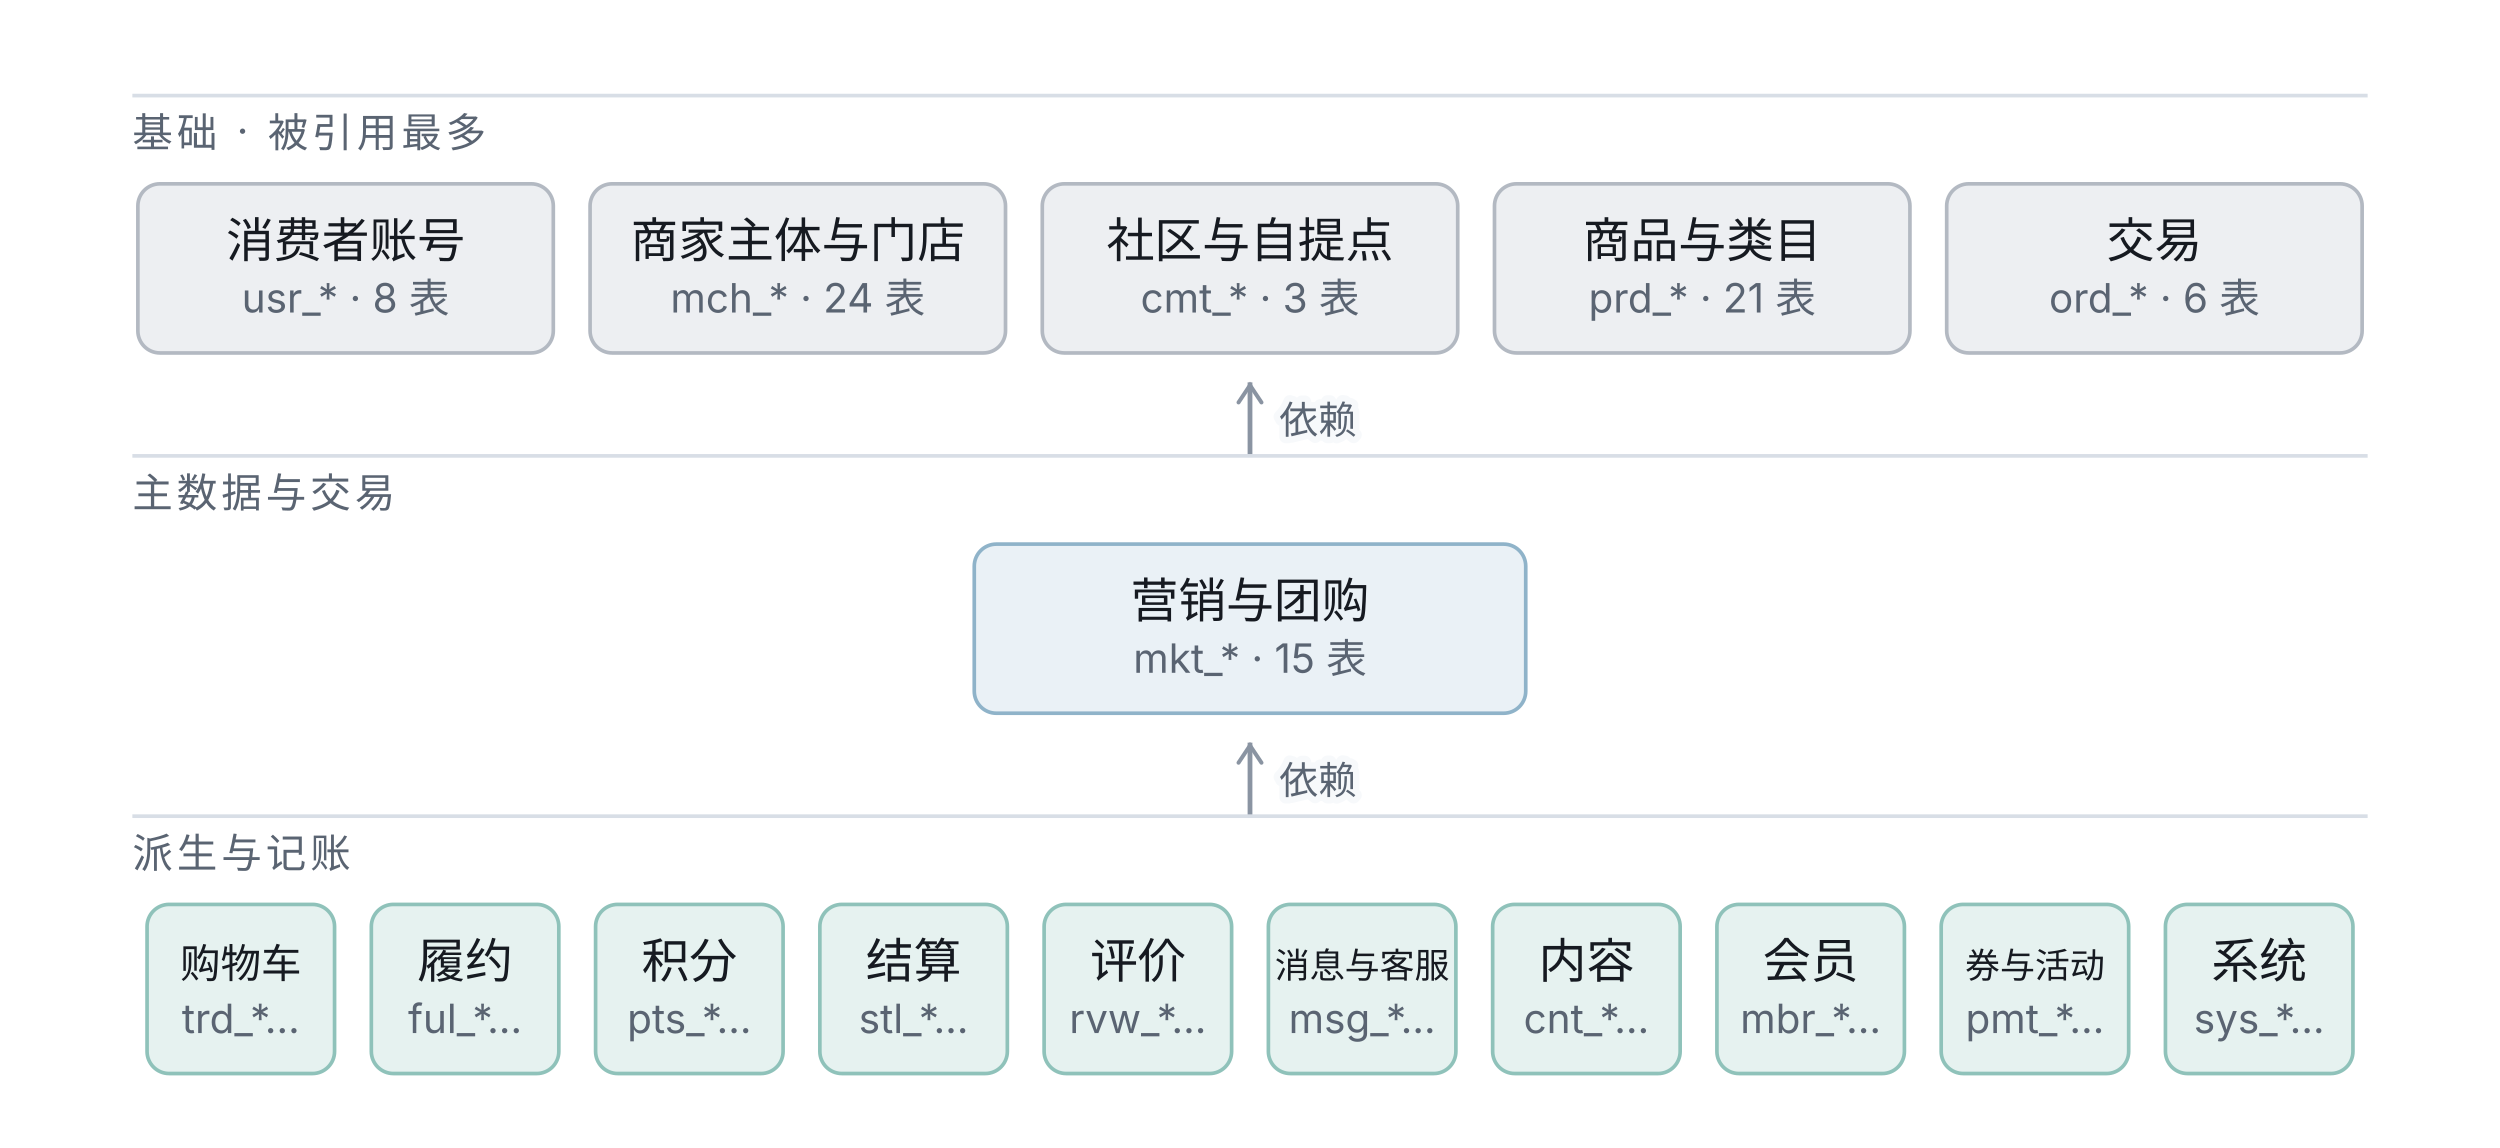
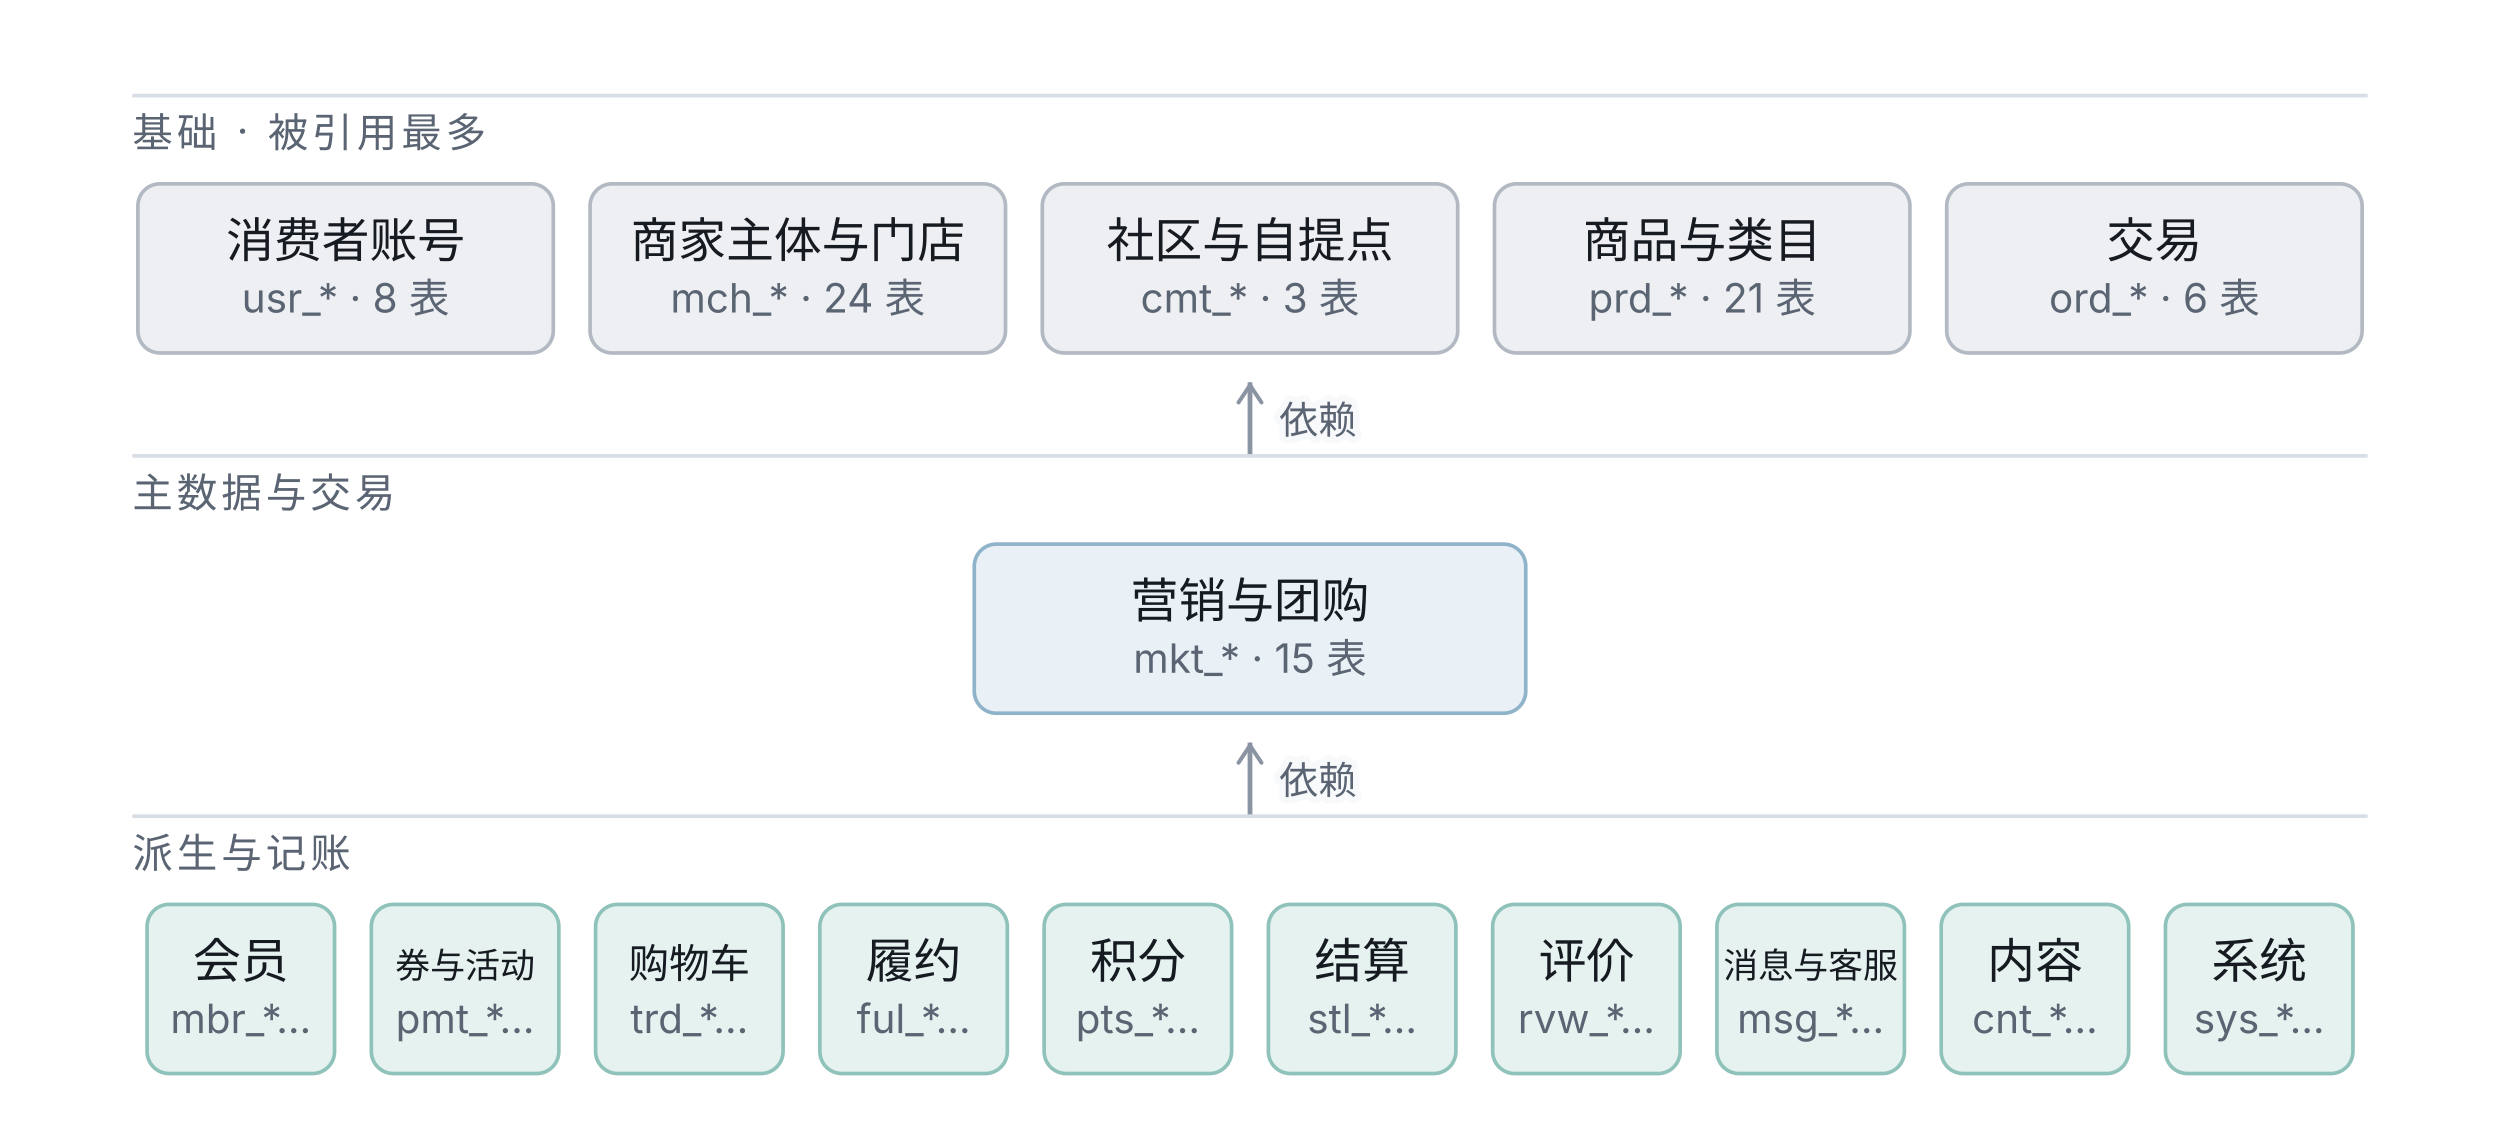
<svg xmlns="http://www.w3.org/2000/svg" width="680" height="312" viewBox="0 0 680 312" role="img" font-family="system-ui,-apple-system,'PingFang SC',sans-serif">
  <defs>
    <marker id="a" viewBox="0 0 10 10" refX="9" refY="5" markerWidth="6" markerHeight="6" orient="auto-start-reverse">
      <path d="M2 1L8 5L2 9" fill="none" stroke="#8A94A2" stroke-width="1.4" stroke-linecap="round" />
    </marker>
    <style>.n{font-weight:500;fill:#161A21}.s{font-size:11px;fill:#5A6472}
.l{font-size:10.5px;fill:#5A6472;paint-order:stroke;stroke:#F7F9FB;stroke-width:3.5;stroke-linejoin:round}.b{font-size:11px;fill:#5A6472;letter-spacing:.1em}
.ar{stroke:#8A94A2;stroke-width:1.3;fill:none}</style>
  </defs>
  <line x1="36" y1="26" x2="644" y2="26" stroke="#D8DEE6" />
  <text class="b" x="36" y="40">基础 · 被引用最多</text>
  <rect x="37.5" y="50" width="113" height="46" rx="6" fill="#EDEFF2" stroke="#B3B9C2" />
  <text class="n" x="94" y="70" text-anchor="middle" font-size="13">消费者账号</text>
  <text class="s" x="94" y="85" text-anchor="middle">usr_* · 8 表</text>
  <rect x="160.5" y="50" width="113" height="46" rx="6" fill="#EDEFF2" stroke="#B3B9C2" />
  <text class="n" x="217" y="70" text-anchor="middle" font-size="13">商家主体与门店</text>
  <text class="s" x="217" y="85" text-anchor="middle">mch_* · 24 表</text>
  <rect x="283.5" y="50" width="113" height="46" rx="6" fill="#EDEFF2" stroke="#B3B9C2" />
  <text class="n" x="340" y="70" text-anchor="middle" font-size="13">社区与自提点</text>
  <text class="s" x="340" y="85" text-anchor="middle">cmt_* · 3 表</text>
  <rect x="406.5" y="50" width="113" height="46" rx="6" fill="#EDEFF2" stroke="#B3B9C2" />
  <text class="n" x="463" y="70" text-anchor="middle" font-size="13">商品与类目</text>
  <text class="s" x="463" y="85" text-anchor="middle">prd_* · 21 表</text>
  <rect x="529.5" y="50" width="113" height="46" rx="6" fill="#EDEFF2" stroke="#B3B9C2" />
  <text class="n" x="586" y="70" text-anchor="middle" font-size="13">交易</text>
  <text class="s" x="586" y="85" text-anchor="middle">ord_* · 6 表</text>
  <line class="ar" x1="340" y1="124" x2="340" y2="104" marker-end="url(#a)" />
  <text class="l" x="348" y="118">依赖</text>
  <line x1="36" y1="124" x2="644" y2="124" stroke="#D8DEE6" />
  <text class="b" x="36" y="138">主数据与交易</text>
  <rect x="265" y="148" width="150" height="46" rx="6" fill="#EAF1F6" stroke="#8FB3C9" />
  <text class="n" x="340" y="168" text-anchor="middle" font-size="13">营销与团购</text>
  <text class="s" x="340" y="183" text-anchor="middle">mkt_* · 15 表</text>
  <line class="ar" x1="340" y1="222" x2="340" y2="202" marker-end="url(#a)" />
  <text class="l" x="348" y="216">依赖</text>
  <line x1="36" y1="222" x2="644" y2="222" stroke="#D8DEE6" />
  <text class="b" x="36" y="236">派生与记账</text>
  <rect x="40" y="246" width="51" height="46" rx="6" fill="#E6F2F0" stroke="#8FC2BA" />
-   <text class="n" x="65.5" y="266" text-anchor="middle" font-size="11">购物车</text>
-   <text class="s" x="65.5" y="281" text-anchor="middle">trd_*…</text>
+   <text class="n" x="65.5" y="266" text-anchor="middle" font-size="13">会员</text>
+   <text class="s" x="65.5" y="281" text-anchor="middle">mbr_*…</text>
  <rect x="101" y="246" width="51" height="46" rx="6" fill="#E6F2F0" stroke="#8FC2BA" />
-   <text class="n" x="126.5" y="266" text-anchor="middle" font-size="13">履约</text>
-   <text class="s" x="126.5" y="281" text-anchor="middle">ful_*…</text>
+   <text class="n" x="126.5" y="266" text-anchor="middle" font-size="9.5">券与活动</text>
+   <text class="s" x="126.5" y="281" text-anchor="middle">pmt_*…</text>
  <rect x="162" y="246" width="51" height="46" rx="6" fill="#E6F2F0" stroke="#8FC2BA" />
-   <text class="n" x="187.5" y="266" text-anchor="middle" font-size="13">积分</text>
-   <text class="s" x="187.5" y="281" text-anchor="middle">pts_*…</text>
+   <text class="n" x="187.5" y="266" text-anchor="middle" font-size="11">购物车</text>
+   <text class="s" x="187.5" y="281" text-anchor="middle">trd_*…</text>
  <rect x="223" y="246" width="51" height="46" rx="6" fill="#E6F2F0" stroke="#8FC2BA" />
-   <text class="n" x="248.5" y="266" text-anchor="middle" font-size="13">结算</text>
-   <text class="s" x="248.5" y="281" text-anchor="middle">stl_*…</text>
+   <text class="n" x="248.5" y="266" text-anchor="middle" font-size="13">履约</text>
+   <text class="s" x="248.5" y="281" text-anchor="middle">ful_*…</text>
  <rect x="284" y="246" width="51" height="46" rx="6" fill="#E6F2F0" stroke="#8FC2BA" />
-   <text class="n" x="309.5" y="266" text-anchor="middle" font-size="13">评价</text>
-   <text class="s" x="309.5" y="281" text-anchor="middle">rvw_*…</text>
+   <text class="n" x="309.5" y="266" text-anchor="middle" font-size="13">积分</text>
+   <text class="s" x="309.5" y="281" text-anchor="middle">pts_*…</text>
  <rect x="345" y="246" width="51" height="46" rx="6" fill="#E6F2F0" stroke="#8FC2BA" />
-   <text class="n" x="370.5" y="266" text-anchor="middle" font-size="9.5">消息与客服</text>
-   <text class="s" x="370.5" y="281" text-anchor="middle">msg_*…</text>
+   <text class="n" x="370.5" y="266" text-anchor="middle" font-size="13">结算</text>
+   <text class="s" x="370.5" y="281" text-anchor="middle">stl_*…</text>
  <rect x="406" y="246" width="51" height="46" rx="6" fill="#E6F2F0" stroke="#8FC2BA" />
-   <text class="n" x="431.5" y="266" text-anchor="middle" font-size="13">内容</text>
-   <text class="s" x="431.5" y="281" text-anchor="middle">cnt_*…</text>
+   <text class="n" x="431.5" y="266" text-anchor="middle" font-size="13">评价</text>
+   <text class="s" x="431.5" y="281" text-anchor="middle">rvw_*…</text>
  <rect x="467" y="246" width="51" height="46" rx="6" fill="#E6F2F0" stroke="#8FC2BA" />
-   <text class="n" x="492.5" y="266" text-anchor="middle" font-size="13">会员</text>
-   <text class="s" x="492.5" y="281" text-anchor="middle">mbr_*…</text>
+   <text class="n" x="492.5" y="266" text-anchor="middle" font-size="9.5">消息与客服</text>
+   <text class="s" x="492.5" y="281" text-anchor="middle">msg_*…</text>
  <rect x="528" y="246" width="51" height="46" rx="6" fill="#E6F2F0" stroke="#8FC2BA" />
-   <text class="n" x="553.5" y="266" text-anchor="middle" font-size="9.5">券与活动</text>
-   <text class="s" x="553.5" y="281" text-anchor="middle">pmt_*…</text>
+   <text class="n" x="553.5" y="266" text-anchor="middle" font-size="13">内容</text>
+   <text class="s" x="553.5" y="281" text-anchor="middle">cnt_*…</text>
  <rect x="589" y="246" width="51" height="46" rx="6" fill="#E6F2F0" stroke="#8FC2BA" />
  <text class="n" x="614.5" y="266" text-anchor="middle" font-size="13">系统</text>
  <text class="s" x="614.5" y="281" text-anchor="middle">sys_*…</text>
</svg>
